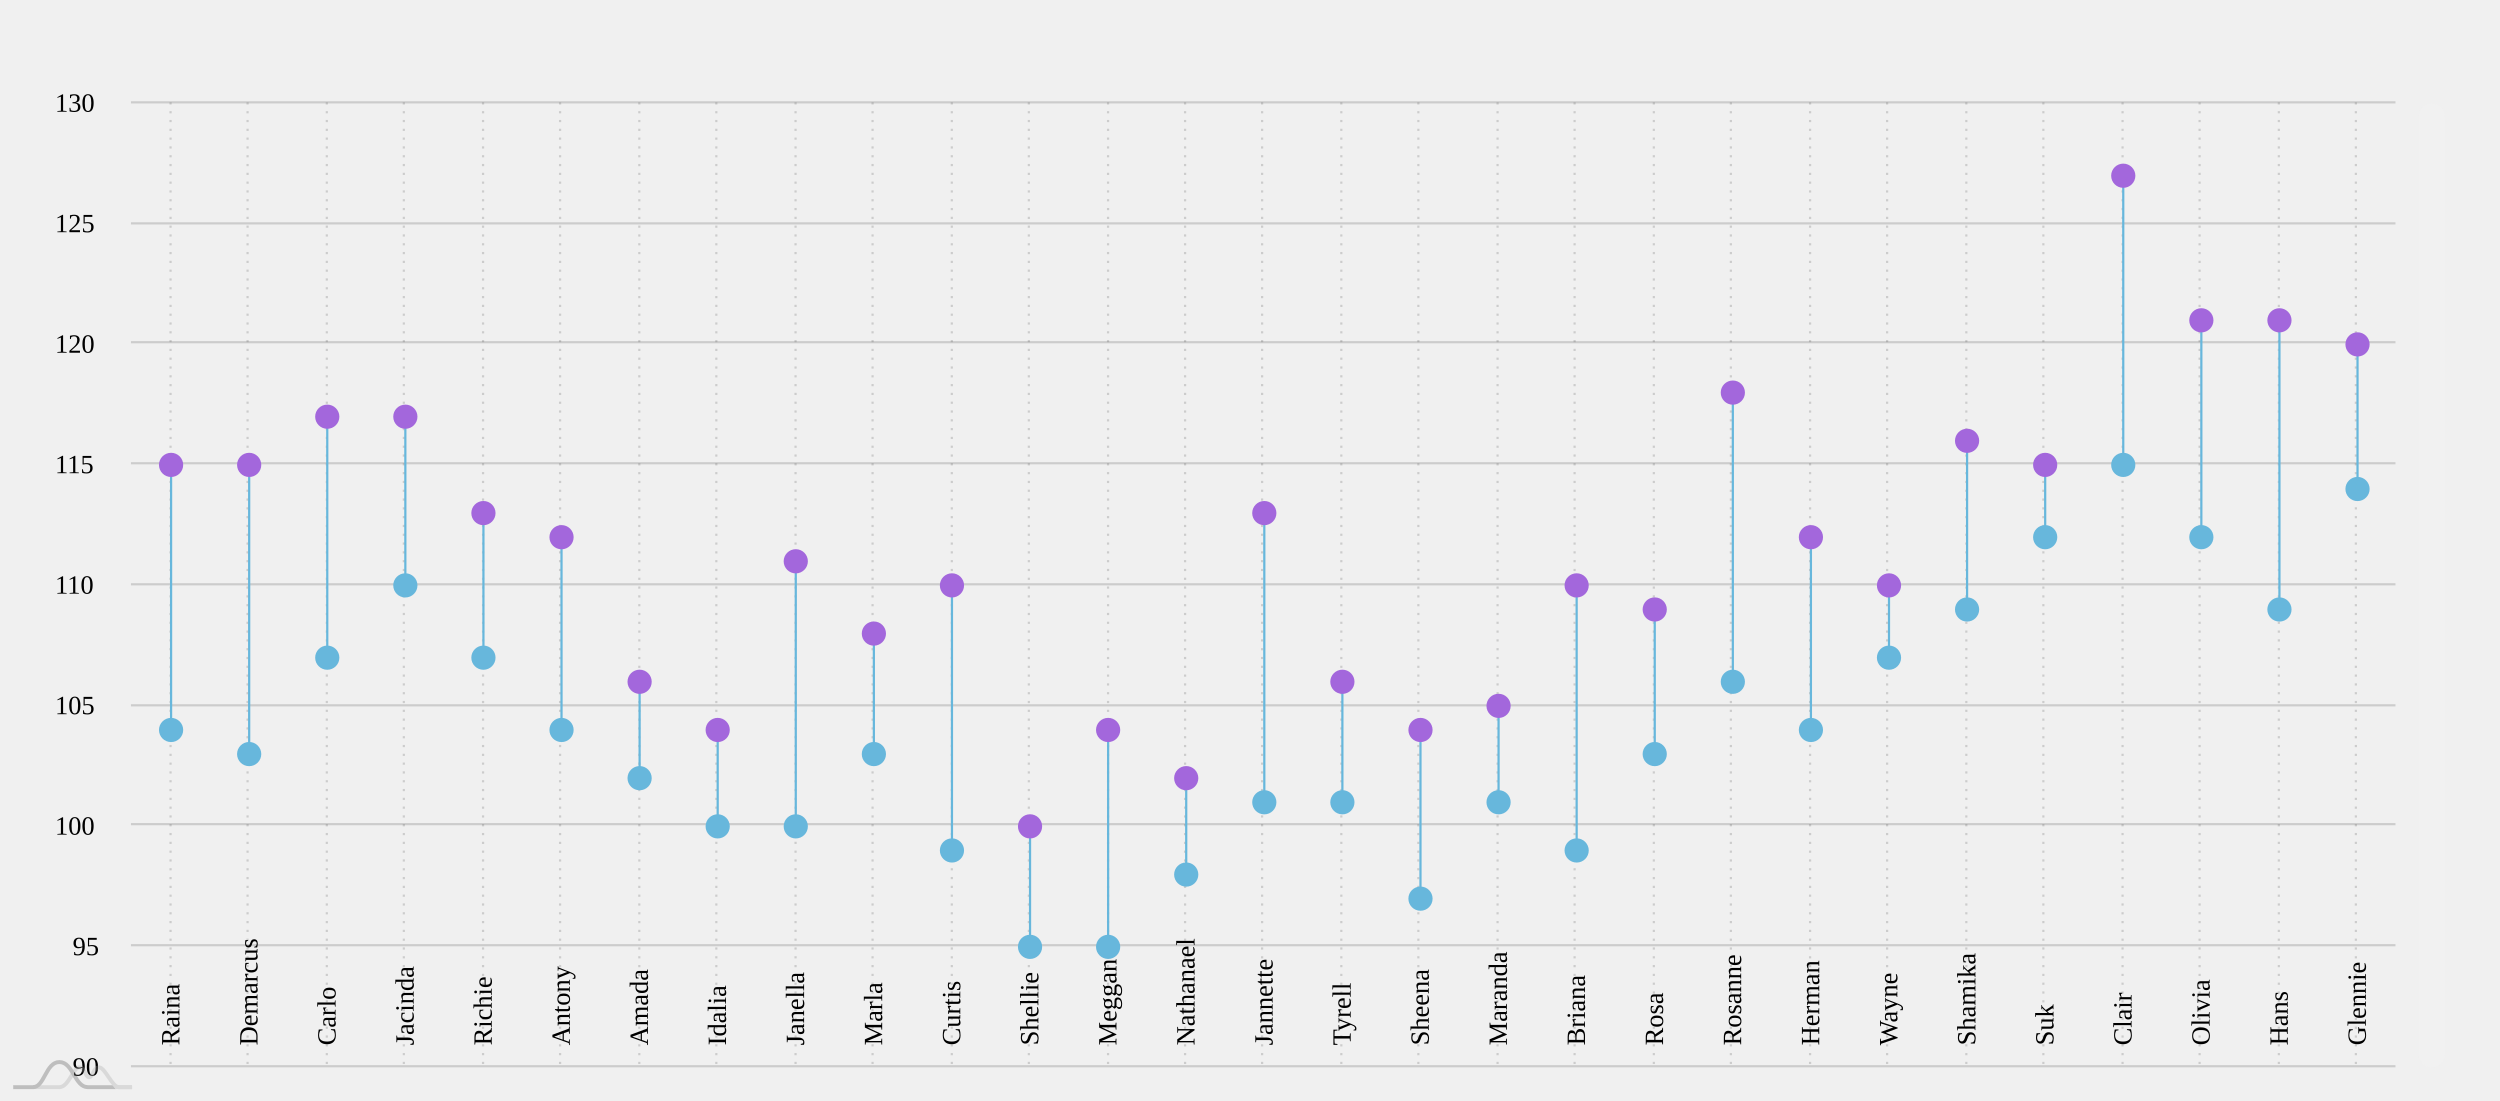
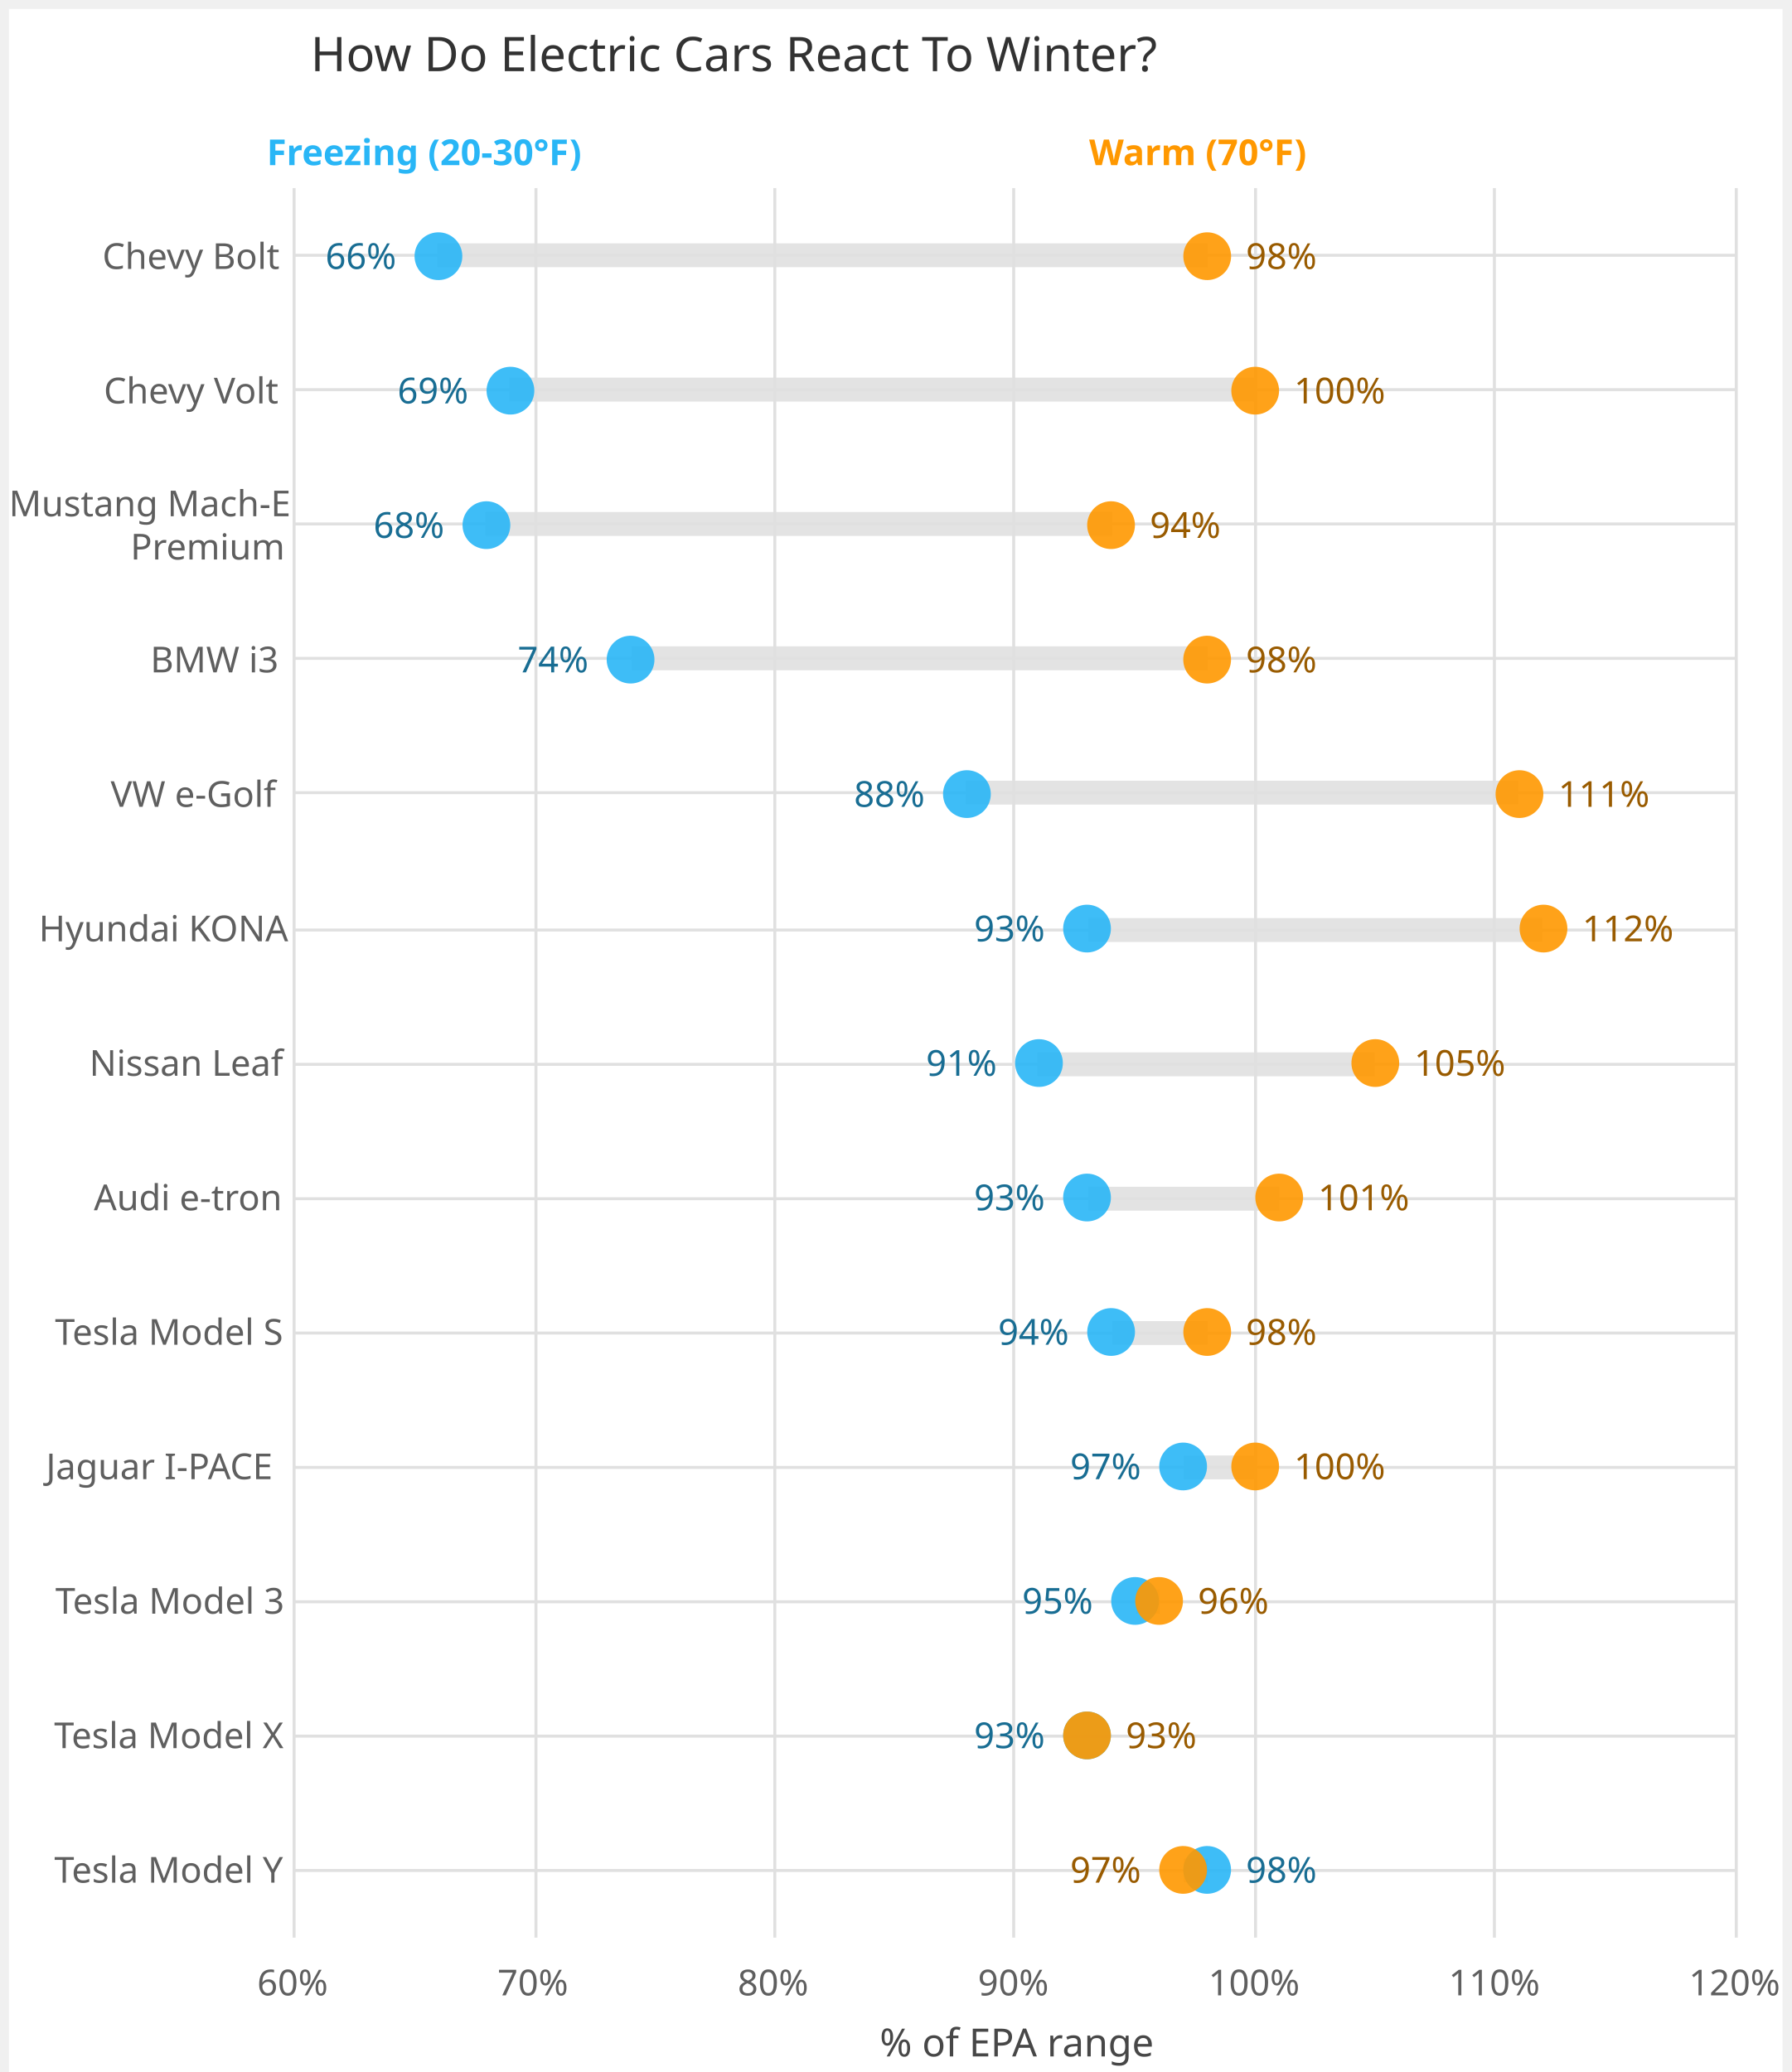
- <svg xmlns="http://www.w3.org/2000/svg" style="width:100%;height:100%;overflow:visible">
+ <svg xmlns="http://www.w3.org/2000/svg" text-rendering="geometricPrecision" font-family="tahoma, geneva, sans-serif" font-size="12" style="user-select:none">
+   <path fill="#FFF" d="M3 8V3h594v694H3v-5Z" />
+   <g transform="translate(3 3)" />
+   <path fill="none" d="m99 8 5-5h275v41H99v-5Z" />
+   <text transform="translate(104.05 8.5)" fill="#323232" font-size="16">
+     <tspan x="0" y="15.337" style="white-space:pre">How Do Electric Cars React To Winter?</tspan>
+   </text>
+   <g transform="translate(3 43.81)" />
+   <g transform="translate(3 43.81)" />
+   <g transform="translate(581.314 43.81)" />
+   <g clip-path="url(#a)" transform="translate(98.55 63.292)">
+     <rect x=".451" y="-.292" width="482" height="586" fill="rgba(0,0,0,0)" rx="0" ry="0" />
+     <path d="M.45 22.208h482m-482 45h482m-482 45h482m-482 45h482m-482 45h482m-482 46h482m-482 45h482m-482 45h482m-482 45h482m-482 45h482m-482 45h482m-482 45h482m-482 45h482M-.05-.292v586m81-586v586m80-586v586m80-586v586m81-586v586m80-586v586m81-586v586" fill="none" stroke="#E0E0E0" stroke-linejoin="round" />
+     <g />
+     <path d="M47.95 22.208h258" stroke="#E0E0E0" stroke-opacity=".9" fill="none" stroke-width="8" stroke-linejoin="round" display="block" />
+     <path d="M48.276 14.52a8 8 0 1 1-.407.011Z" fill="rgba(41,182,246,0.9)" fill-rule="evenodd" display="block" />
+     <path d="M305.75 14.52a8 8 0 1 1-.407.011Z" fill="rgba(255,152,0,0.9)" fill-rule="evenodd" display="block" />
+     <text transform="translate(10.455 15.28)" fill="rgba(24,109,147,1)" display="block">
+       <tspan x="0" y="11.503" style="white-space:pre">66%</tspan>
+     </text>
+     <text transform="translate(318.75 15.28)" fill="rgba(153,91,0,1)" display="block">
+       <tspan x="0" y="11.503" style="white-space:pre">98%</tspan>
+     </text>
+     <path d="M71.95 67.208h250" stroke="#E0E0E0" stroke-opacity=".9" fill="none" stroke-width="8" stroke-linejoin="round" display="block" />
+     <path d="M72.415 59.562a8 8 0 1 1-.408.01Z" fill="rgba(41,182,246,0.9)" fill-rule="evenodd" display="block" />
+     <path d="M321.843 59.562a8 8 0 1 1-.408.01Z" fill="rgba(255,152,0,0.9)" fill-rule="evenodd" display="block" />
+     <text transform="translate(34.593 60.32)" fill="rgba(24,109,147,1)" display="block">
+       <tspan x="0" y="11.503" style="white-space:pre">69%</tspan>
+     </text>
+     <text transform="translate(334.843 60.32)" fill="rgba(153,91,0,1)" display="block">
+       <tspan x="0" y="11.503" style="white-space:pre">100%</tspan>
+     </text>
+     <path d="M63.95 112.208h210" stroke="#E0E0E0" stroke-opacity=".9" fill="none" stroke-width="8" stroke-linejoin="round" display="block" />
+     <path d="M64.369 104.603a8 8 0 1 1-.408.01Z" fill="rgba(41,182,246,0.9)" fill-rule="evenodd" display="block" />
+     <path d="M273.566 104.603a8 8 0 1 1-.407.01Z" fill="rgba(255,152,0,0.9)" fill-rule="evenodd" display="block" />
+     <text transform="translate(26.547 105.362)" fill="rgba(24,109,147,1)" display="block">
+       <tspan x="0" y="11.503" style="white-space:pre">68%</tspan>
+     </text>
+     <text transform="translate(286.566 105.362)" fill="rgba(153,91,0,1)" display="block">
+       <tspan x="0" y="11.503" style="white-space:pre">94%</tspan>
+     </text>
+     <path d="M112.95 157.208h193" stroke="#E0E0E0" stroke-opacity=".9" fill="none" stroke-width="8" stroke-linejoin="round" display="block" />
+     <path d="M112.645 149.644a8 8 0 1 1-.408.01Z" fill="rgba(41,182,246,0.9)" fill-rule="evenodd" display="block" />
+     <path d="M305.75 149.644a8 8 0 1 1-.407.01Z" fill="rgba(255,152,0,0.9)" fill-rule="evenodd" display="block" />
+     <text transform="translate(74.824 150.403)" fill="rgba(24,109,147,1)" display="block">
+       <tspan x="0" y="11.503" style="white-space:pre">74%</tspan>
+     </text>
+     <text transform="translate(318.75 150.403)" fill="rgba(153,91,0,1)" display="block">
+       <tspan x="0" y="11.503" style="white-space:pre">98%</tspan>
+     </text>
+     <path d="M224.95 202.208h185" stroke="#E0E0E0" stroke-opacity=".9" fill="none" stroke-width="8" stroke-linejoin="round" display="block" />
+     <path d="M225.29 194.686a8 8 0 1 1-.408.01Z" fill="rgba(41,182,246,0.9)" fill-rule="evenodd" display="block" />
+     <path d="M410.35 194.686a8 8 0 1 1-.408.01Z" fill="rgba(255,152,0,0.9)" fill-rule="evenodd" display="block" />
+     <text transform="translate(187.469 195.445)" fill="rgba(24,109,147,1)" display="block">
+       <tspan x="0" y="11.503" style="white-space:pre">88%</tspan>
+     </text>
+     <text transform="translate(423.35 195.445)" fill="rgba(153,91,0,1)" display="block">
+       <tspan x="0" y="11.503" style="white-space:pre">111%</tspan>
+     </text>
+     <path d="M265.95 248.208h152" stroke="#E0E0E0" stroke-opacity=".9" fill="none" stroke-width="8" stroke-linejoin="round" display="block" />
+     <path d="M265.52 239.727a8 8 0 1 1-.407.01Z" fill="rgba(41,182,246,0.9)" fill-rule="evenodd" display="block" />
+     <path d="M418.396 239.727a8 8 0 1 1-.408.01Z" fill="rgba(255,152,0,0.9)" fill-rule="evenodd" display="block" />
+     <text transform="translate(227.7 240.486)" fill="rgba(24,109,147,1)" display="block">
+       <tspan x="0" y="11.503" style="white-space:pre">93%</tspan>
+     </text>
+     <text transform="translate(431.396 240.486)" fill="rgba(153,91,0,1)" display="block">
+       <tspan x="0" y="11.503" style="white-space:pre">112%</tspan>
+     </text>
+     <path d="M248.95 293.208h113" stroke="#E0E0E0" stroke-opacity=".9" fill="none" stroke-width="8" stroke-linejoin="round" display="block" />
+     <path d="M249.428 284.768a8 8 0 1 1-.408.01Z" fill="rgba(41,182,246,0.9)" fill-rule="evenodd" display="block" />
+     <path d="M362.073 284.768a8 8 0 1 1-.408.01Z" fill="rgba(255,152,0,0.9)" fill-rule="evenodd" display="block" />
+     <text transform="translate(211.607 285.527)" fill="rgba(24,109,147,1)" display="block">
+       <tspan x="0" y="11.503" style="white-space:pre">91%</tspan>
+     </text>
+     <text transform="translate(375.073 285.527)" fill="rgba(153,91,0,1)" display="block">
+       <tspan x="0" y="11.503" style="white-space:pre">105%</tspan>
+     </text>
+     <path d="M265.95 338.208h64" stroke="#E0E0E0" stroke-opacity=".9" fill="none" stroke-width="8" stroke-linejoin="round" display="block" />
+     <path d="M265.52 329.81a8 8 0 1 1-.407.01Z" fill="rgba(41,182,246,0.9)" fill-rule="evenodd" display="block" />
+     <path d="M329.889 329.81a8 8 0 1 1-.408.01Z" fill="rgba(255,152,0,0.9)" fill-rule="evenodd" display="block" />
+     <text transform="translate(227.7 330.568)" fill="rgba(24,109,147,1)" display="block">
+       <tspan x="0" y="11.503" style="white-space:pre">93%</tspan>
+     </text>
+     <text transform="translate(342.889 330.568)" fill="rgba(153,91,0,1)" display="block">
+       <tspan x="0" y="11.503" style="white-space:pre">101%</tspan>
+     </text>
+     <path d="M273.95 383.208h32" stroke="#E0E0E0" stroke-opacity=".9" fill="none" stroke-width="8" stroke-linejoin="round" display="block" />
+     <path d="M273.566 374.85a8 8 0 1 1-.407.011Z" fill="rgba(41,182,246,0.9)" fill-rule="evenodd" display="block" />
+     <path d="M305.75 374.85a8 8 0 1 1-.407.011Z" fill="rgba(255,152,0,0.9)" fill-rule="evenodd" display="block" />
+     <text transform="translate(235.745 375.61)" fill="rgba(24,109,147,1)" display="block">
+       <tspan x="0" y="11.503" style="white-space:pre">94%</tspan>
+     </text>
+     <text transform="translate(318.75 375.61)" fill="rgba(153,91,0,1)" display="block">
+       <tspan x="0" y="11.503" style="white-space:pre">98%</tspan>
+     </text>
+     <path d="M297.95 428.208h24" stroke="#E0E0E0" stroke-opacity=".9" fill="none" stroke-width="8" stroke-linejoin="round" display="block" />
+     <path d="M297.705 419.892a8 8 0 1 1-.408.01Z" fill="rgba(41,182,246,0.9)" fill-rule="evenodd" display="block" />
+     <path d="M321.843 419.892a8 8 0 1 1-.408.01Z" fill="rgba(255,152,0,0.9)" fill-rule="evenodd" display="block" />
+     <text transform="translate(259.883 420.651)" fill="rgba(24,109,147,1)" display="block">
+       <tspan x="0" y="11.503" style="white-space:pre">97%</tspan>
+     </text>
+     <text transform="translate(334.843 420.651)" fill="rgba(153,91,0,1)" display="block">
+       <tspan x="0" y="11.503" style="white-space:pre">100%</tspan>
+     </text>
+     <path d="M281.95 473.208h8" stroke="#E0E0E0" stroke-opacity=".9" fill="none" stroke-width="8" stroke-linejoin="round" display="block" />
+     <path d="M281.613 464.933a8 8 0 1 1-.408.01Z" fill="rgba(41,182,246,0.9)" fill-rule="evenodd" display="block" />
+     <path d="M289.659 464.933a8 8 0 1 1-.408.01Z" fill="rgba(255,152,0,0.9)" fill-rule="evenodd" display="block" />
+     <text transform="translate(243.791 465.692)" fill="rgba(24,109,147,1)" display="block">
+       <tspan x="0" y="11.503" style="white-space:pre">95%</tspan>
+     </text>
+     <text transform="translate(302.659 465.692)" fill="rgba(153,91,0,1)" display="block">
+       <tspan x="0" y="11.503" style="white-space:pre">96%</tspan>
+     </text>
+     <path d="M265.52 509.975a8 8 0 1 1-.407.01Z" fill="rgba(41,182,246,0.9)" fill-rule="evenodd" display="block" />
+     <path d="M265.52 509.975a8 8 0 1 1-.407.01Z" fill="rgba(255,152,0,0.9)" fill-rule="evenodd" display="block" />
+     <text transform="translate(227.7 510.734)" fill="rgba(24,109,147,1)" display="block">
+       <tspan x="0" y="11.503" style="white-space:pre">93%</tspan>
+     </text>
+     <text transform="translate(278.52 510.734)" fill="rgba(153,91,0,1)" display="block">
+       <tspan x="0" y="11.503" style="white-space:pre">93%</tspan>
+     </text>
+     <path d="M305.95 563.208h-8" stroke="#E0E0E0" stroke-opacity=".9" fill="none" stroke-width="8" stroke-linejoin="round" display="block" />
+     <path d="M305.75 555.016a8 8 0 1 1-.407.01Z" fill="rgba(41,182,246,0.9)" fill-rule="evenodd" display="block" />
+     <path d="M297.705 555.016a8 8 0 1 1-.408.01Z" fill="rgba(255,152,0,0.9)" fill-rule="evenodd" display="block" />
+     <text transform="translate(318.75 555.775)" fill="rgba(24,109,147,1)" display="block">
+       <tspan x="0" y="11.503" style="white-space:pre">98%</tspan>
+     </text>
+     <text transform="translate(259.883 555.775)" fill="rgba(153,91,0,1)" display="block">
+       <tspan x="0" y="11.503" style="white-space:pre">97%</tspan>
+     </text>
+     <g />
+     <g />
+     <g />
+     <g />
+     <g />
+     <g />
+     <g />
+     <g />
+     <g />
+     <g />
+     <g />
+     <g />
+     <g />
+     <g />
+   </g>
+   <g transform="translate(98.55 63.292)" />
+   <g transform="translate(98.55 63.292)" />
+   <path fill="none" d="M98 62h484v588H98Z" />
+   <g transform="translate(3 648.829)" />
+   <g transform="translate(581.314 648.829)" />
+   <g transform="translate(98.55 43.81)" />
+   <path fill="transparent" d="M89 49v-5h115v14H89v-5Z" />
+   <text transform="translate(89.347 43.81)" cursor="default" fill="#29B6F6" font-weight="bold">
+     <tspan x="0" y="11.503" style="white-space:pre">Freezing (20-30°F)</tspan>
+   </text>
+   <path fill="transparent" d="M365.001 49v-5h79v14h-79v-5Z" />
+   <text transform="translate(364.765 43.81)" cursor="default" fill="#FF9800" font-weight="bold">
+     <tspan x="0" y="11.503" style="white-space:pre">Warm (70°F)</tspan>
+   </text>
+   <path fill="none" d="M99 63h482m-434-5v5m257-5v5" />
+   <g transform="translate(98.55 43.81)" />
+   <g transform="rotate(-89.9 33.201 30.143)" />
+   <path fill="none" d="M99 63v586" />
+   <path fill="transparent" d="M31 81.001v-5h63v20H31v-5Z" />
+   <text transform="translate(34.284 78.572)" cursor="default" fill="#5f5f5f">
+     <tspan x="0" y="11.503" style="white-space:pre">Chevy Bolt</tspan>
+   </text>
+   <path fill="transparent" d="M32 125.999v-5h62v20H32v-5Z" />
+   <text transform="translate(34.747 123.612)" cursor="default" fill="#5f5f5f">
+     <tspan x="0" y="11.503" style="white-space:pre">Chevy Volt</tspan>
+   </text>
+   <path fill="transparent" d="M0 162.999v-5h94v35H0v-5Z" />
+   <text transform="translate(3 161.412)" cursor="default" fill="#5f5f5f">
+     <tspan x="0" y="11.503" style="white-space:pre">Mustang Mach-E </tspan>
+     <tspan x="40.701" y="25.985" style="white-space:pre">Premium</tspan>
+   </text>
+   <path fill="transparent" d="M47 216v-5h47v20H47v-5Z" />
+   <text transform="translate(50.364 213.695)" cursor="default" fill="#5f5f5f">
+     <tspan x="0" y="11.503" style="white-space:pre">BMW i3</tspan>
+   </text>
+   <path fill="transparent" d="M34 261v-5h60v20H34v-5Z" />
+   <text transform="translate(37.052 258.737)" cursor="default" fill="#5f5f5f">
+     <tspan x="0" y="11.503" style="white-space:pre">VW e-Golf</tspan>
+   </text>
+   <path fill="transparent" d="M10.001 306v-5h84v20h-84v-5Z" />
+   <text transform="translate(13.013 303.778)" cursor="default" fill="#5f5f5f">
+     <tspan x="0" y="11.503" style="white-space:pre">Hyundai KONA</tspan>
+   </text>
+   <path fill="transparent" d="M27 350.999v-5h67v20H27v-5Z" />
+   <text transform="translate(29.933 348.819)" cursor="default" fill="#5f5f5f">
+     <tspan x="0" y="11.503" style="white-space:pre">Nissan Leaf</tspan>
+   </text>
+   <path fill="transparent" d="M28 396v-5h66v20H28v-5Z" />
+   <text transform="translate(31.433 393.86)" cursor="default" fill="#5f5f5f">
+     <tspan x="0" y="11.503" style="white-space:pre">Audi e-tron</tspan>
+   </text>
+   <path fill="transparent" d="M15 441v-5h79v20H15v-5Z" />
+   <text transform="translate(18.41 438.902)" cursor="default" fill="#5f5f5f">
+     <tspan x="0" y="11.503" style="white-space:pre">Tesla Model S</tspan>
+   </text>
+   <path fill="transparent" d="M12 486v-5h82v20H12v-5Z" />
+   <text transform="translate(15.41 483.943)" cursor="default" fill="#5f5f5f">
+     <tspan x="0" y="11.503" style="white-space:pre">Jaguar I-PACE</tspan>
+   </text>
+   <path fill="transparent" d="M16 531v-5h78v20H16v-5Z" />
+   <text transform="translate(18.546 528.984)" cursor="default" fill="#5f5f5f">
+     <tspan x="0" y="11.503" style="white-space:pre">Tesla Model 3</tspan>
+   </text>
+   <path fill="transparent" d="M15 576v-5h79v21H15v-5Z" />
+   <text transform="translate(18.13 574.026)" cursor="default" fill="#5f5f5f">
+     <tspan x="0" y="11.503" style="white-space:pre">Tesla Model X</tspan>
+   </text>
+   <path fill="transparent" d="M15 621v-5h79v21H15v-5Z" />
+   <text transform="translate(18.182 619.067)" cursor="default" fill="#5f5f5f">
+     <tspan x="0" y="11.503" style="white-space:pre">Tesla Model Y</tspan>
+   </text>
+   <path fill="none" d="M99 63h-5m5 45h-5m5 0h-5m5 45h-5m5 0h-5m5 45h-5m5 0h-5m5 45h-5m5 0h-5m5 45h-5m5 0h-5m5 46h-5m5 0h-5m5 45h-5m5 0h-5m5 45h-5m5 0h-5m5 45h-5m5 0h-5m5 45h-5m5 0h-5m5 45h-5m5 0h-5m5 45h-5m5 0h-5m5 45h-5" />
+   <g transform="translate(581.314 63.292)" />
+   <path fill="transparent" d="M83.001 659v-5h31v20h-31v-5Z" />
+   <text transform="translate(86.14 656.829)" cursor="default" fill="#5f5f5f">
+     <tspan x="0" y="11.503" style="white-space:pre">60%</tspan>
+   </text>
+   <path fill="transparent" d="M164 659v-5h30v20h-30v-5Z" />
+   <text transform="translate(166.6 656.829)" cursor="default" fill="#5f5f5f">
+     <tspan x="0" y="11.503" style="white-space:pre">70%</tspan>
+   </text>
+   <path fill="transparent" d="M244 659v-5h31v20h-31v-5Z" />
+   <text transform="translate(247.06 656.829)" cursor="default" fill="#5f5f5f">
+     <tspan x="0" y="11.503" style="white-space:pre">80%</tspan>
+   </text>
+   <path fill="transparent" d="M325.002 659v-5h30v20h-30v-5Z" />
+   <text transform="translate(327.522 656.829)" cursor="default" fill="#5f5f5f">
+     <tspan x="0" y="11.503" style="white-space:pre">90%</tspan>
+   </text>
+   <path fill="transparent" d="M402.001 659v-5h37v20h-37v-5Z" />
+   <text transform="translate(404.707 656.829)" cursor="default" fill="#5f5f5f">
+     <tspan x="0" y="11.503" style="white-space:pre">100%</tspan>
+   </text>
+   <path fill="transparent" d="M482 659v-5h38v20h-38v-5Z" />
+   <text transform="translate(485.167 656.829)" cursor="default" fill="#5f5f5f">
+     <tspan x="0" y="11.503" style="white-space:pre">110%</tspan>
+   </text>
+   <path fill="transparent" d="M563 659v-5h37v20h-37v-5Z" />
+   <text transform="translate(565.628 656.829)" cursor="default" fill="#5f5f5f">
+     <tspan x="0" y="11.503" style="white-space:pre">120%</tspan>
+   </text>
+   <path fill="none" d="M99 649h482m-482 5v-5m80 5v-5m80 5v-5m81 5v-5m80 5v-5m81 5v-5m80 5v-5" />
+   <g transform="translate(98.55 648.829)" />
+   <g fill="#474747" font-size="13" transform="translate(103.55 676.311)">
+     <rect x="236.451" y="-.311" fill="transparent" rx="0" ry="0" />
+     <text transform="translate(191.082)">
+       <tspan x="0" y="12.462" style="white-space:pre">% of EPA range</tspan>
+     </text>
+   </g>
+   <g transform="translate(581.314 43.81)" />
+   <g transform="translate(3 697)" />
+   <g transform="translate(3 3)" />
+   <g />
+   <g />
  <defs>
    <clipPath id="a">
-       <path d="M0 0h1136v500H0z" />
+       <path fill="none" d="M-.55-1.292h484v588h-484Z" />
    </clipPath>
-     <clipPath id="b">
-       <path d="M0 0h1029v438H0z" />
-     </clipPath>
-     <clipPath id="c">
-       <path d="M0 0h1029v438H0z" />
-     </clipPath>
-     <linearGradient id="e" x1="1%" x2="99%" y1="59%" y2="41%">
-       <stop stop-color="#474758" offset="0" />
-       <stop stop-color="#474758" offset=".75" />
-       <stop stop-color="#3cabff" offset=".755" />
-     </linearGradient>
-     <filter id="d" filterUnits="objectBoundingBox" width="120%" height="120%" x="-10%" y="-10%">
-       <feColorMatrix type="saturate" values="0" />
-     </filter>
  </defs>
-   <path fill="none" d="M0 0h1136v500H0z" />
-   <g clip-path="url(&quot;#a&quot;)" aria-label="Chart">
-     <g style="touch-action:none;user-select:none;-webkit-user-drag:none">
-       <path fill="none" d="M60 47h1029v438H60z" />
-       <path d="M59.5 484.5h1029m-1029-55h1029m-1029-55h1029m-1029-54h1029m-1029-55h1029m-1029-55h1029m-1029-55h1029m-1029-54h1029m-1029-55h1029" stroke="#000" stroke-opacity=".15" fill="none" />
-       <path d="M77.5 46.5v438m35-438v438m36-438v438m35-438v438m36-438v438m35-438v438m36-438v438m35-438v438m36-438v438m35-438v438m36-438v438m35-438v438m36-438v438m35-438v438m35-438v438m36-438v438m35-438v438m36-438v438m35-438v438m36-438v438m35-438v438m36-438v438m35-438v438m36-438v438m35-438v438m36-438v438m35-438v438m36-438v438m35-438v438" stroke="#000" stroke-opacity=".15" fill="none" stroke-dasharray="1,3" />
-       <g fill-opacity="0" stroke="#67b7dc" aria-label="Series">
-         <g clip-path="url(&quot;#b&quot;)" transform="translate(60 47)">
-           <path d="M17.735 164.25h.01V284.7h-.01zm35.485 0h.01v131.4h-.01zm35.485-21.9h.01v109.5h-.01zm35.48 0h.01V219h-.01zm35.48 43.8h.01v65.7h-.01zm35.485 10.95h.01v87.6h-.01zm35.485 65.7h.01v43.8h-.01zm35.48 21.9h.01v43.8h-.01zm35.48-76.65h.01V328.5h-.01zm35.485 32.85h.01v54.75h-.01zm35.485-21.9h.01v120.45h-.01zm35.48 109.5h.01v54.75h-.01zm35.485-43.8h.01v98.55h-.01zm35.485 21.9h.01v43.8h-.01zm35.48-120.45h.01v131.4h-.01zm35.48 76.65h.01v54.75h-.01zm35.485 21.9h.01v76.65h-.01zm35.485-10.95h.01v43.8h-.01zm35.48-54.75h.01v120.45h-.01zm35.485 10.95h.01v65.7h-.01zm35.485-98.55h.01v131.4h-.01zm35.48 65.7h.01v87.6h-.01zm35.48 21.9h.01v32.85h-.01zm35.485-65.7h.01v76.65h-.01zm35.485 10.95h.01v32.85h-.01zm35.48-131.4h.01v131.4h-.01zm35.48 65.7h.01v98.55h-.01zm35.485 0h.01v131.4h-.01zm35.485 10.95h.01v65.7h-.01z" fill="none" />
-         </g>
-         <g transform="translate(60 47)" />
-       </g>
-       <g clip-path="url(&quot;#c&quot;)" transform="translate(60 47)">
-         <g fill="#67b7dc" stroke="#67b7dc">
-           <circle r="5" transform="translate(17.74 284.7)" />
-           <circle r="5" transform="translate(17.74 164.25)" fill="#a367dc" stroke="#a367dc" />
-           <circle r="5" transform="translate(53.22 295.65)" />
-           <circle r="5" transform="translate(53.22 164.25)" fill="#a367dc" stroke="#a367dc" />
-           <circle r="5" transform="translate(88.71 251.85)" />
-           <circle r="5" transform="translate(88.71 142.35)" fill="#a367dc" stroke="#a367dc" />
-           <circle r="5" transform="translate(124.19 219)" />
-           <circle r="5" transform="translate(124.19 142.35)" fill="#a367dc" stroke="#a367dc" />
-           <circle r="5" transform="translate(159.67 251.85)" />
-           <circle r="5" transform="translate(159.67 186.15)" fill="#a367dc" stroke="#a367dc" />
-           <circle r="5" transform="translate(195.16 284.7)" />
-           <circle r="5" transform="translate(195.16 197.1)" fill="#a367dc" stroke="#a367dc" />
-           <circle r="5" transform="translate(230.64 306.6)" />
-           <circle r="5" transform="translate(230.64 262.8)" fill="#a367dc" stroke="#a367dc" />
-           <circle r="5" transform="translate(266.12 328.5)" />
-           <circle r="5" transform="translate(266.12 284.7)" fill="#a367dc" stroke="#a367dc" />
-           <circle r="5" transform="translate(301.6 328.5)" />
-           <circle r="5" transform="translate(301.6 208.05)" fill="#a367dc" stroke="#a367dc" />
-           <circle r="5" transform="translate(337.09 295.65)" />
-           <circle r="5" transform="translate(337.09 240.9)" fill="#a367dc" stroke="#a367dc" />
-           <circle r="5" transform="translate(372.57 339.45)" />
-           <circle r="5" transform="translate(372.57 219)" fill="#a367dc" stroke="#a367dc" />
-           <circle r="5" transform="translate(408.05 383.25)" />
-           <circle r="5" transform="translate(408.05 328.5)" fill="#a367dc" stroke="#a367dc" />
-           <circle r="5" transform="translate(443.53 383.25)" />
-           <circle r="5" transform="translate(443.53 284.7)" fill="#a367dc" stroke="#a367dc" />
-           <circle r="5" transform="translate(479.02 350.4)" />
-           <circle r="5" transform="translate(479.02 306.6)" fill="#a367dc" stroke="#a367dc" />
-           <circle r="5" transform="translate(514.5 317.55)" />
-           <circle r="5" transform="translate(514.5 186.15)" fill="#a367dc" stroke="#a367dc" />
-           <circle r="5" transform="translate(549.98 317.55)" />
-           <circle r="5" transform="translate(549.98 262.8)" fill="#a367dc" stroke="#a367dc" />
-           <circle r="5" transform="translate(585.47 361.35)" />
-           <circle r="5" transform="translate(585.47 284.7)" fill="#a367dc" stroke="#a367dc" />
-           <circle r="5" transform="translate(620.95 317.55)" />
-           <circle r="5" transform="translate(620.95 273.75)" fill="#a367dc" stroke="#a367dc" />
-           <circle r="5" transform="translate(656.43 339.45)" />
-           <circle r="5" transform="translate(656.43 219)" fill="#a367dc" stroke="#a367dc" />
-           <circle r="5" transform="translate(691.91 295.65)" />
-           <circle r="5" transform="translate(691.91 229.95)" fill="#a367dc" stroke="#a367dc" />
-           <circle r="5" transform="translate(727.4 262.8)" />
-           <circle r="5" transform="translate(727.4 131.4)" fill="#a367dc" stroke="#a367dc" />
-           <circle r="5" transform="translate(762.88 284.7)" />
-           <circle r="5" transform="translate(762.88 197.1)" fill="#a367dc" stroke="#a367dc" />
-           <circle r="5" transform="translate(798.36 251.85)" />
-           <circle r="5" transform="translate(798.36 219)" fill="#a367dc" stroke="#a367dc" />
-           <circle r="5" transform="translate(833.84 229.95)" />
-           <circle r="5" transform="translate(833.84 153.3)" fill="#a367dc" stroke="#a367dc" />
-           <circle r="5" transform="translate(869.33 197.1)" />
-           <circle r="5" transform="translate(869.33 164.25)" fill="#a367dc" stroke="#a367dc" />
-           <circle r="5" transform="translate(904.81 164.25)" />
-           <circle r="5" transform="translate(904.81 32.85)" fill="#a367dc" stroke="#a367dc" />
-           <circle r="5" transform="translate(940.29 197.1)" />
-           <circle r="5" transform="translate(940.29 98.55)" fill="#a367dc" stroke="#a367dc" />
-           <circle r="5" transform="translate(975.78 229.95)" />
-           <circle r="5" transform="translate(975.78 98.55)" fill="#a367dc" stroke="#a367dc" />
-           <circle r="5" transform="translate(1011.26 175.2)" />
-           <circle r="5" transform="translate(1011.26 109.5)" fill="#a367dc" stroke="#a367dc" />
-         </g>
-       </g>
-       <g transform="translate(60 47)" />
-       <g transform="translate(60 47)" />
-       <g transform="translate(60 47)" />
-       <g transform="translate(60 47)" />
-     </g>
-     <g aria-hidden="true">
-       <g transform="rotate(-90 140.5 125.5)" />
-       <text y="17.5" dy="-4.725" transform="translate(33 476)" style="user-select:none">
-         <tspan>90</tspan>
-       </text>
-       <text y="17.5" dy="-4.725" transform="translate(33 421.25)" style="user-select:none">
-         <tspan>95</tspan>
-       </text>
-       <text y="17.5" dy="-4.725" transform="translate(25 366.5)" style="user-select:none">
-         <tspan>100</tspan>
-       </text>
-       <text y="17.5" dy="-4.725" transform="translate(25 311.75)" style="user-select:none">
-         <tspan>105</tspan>
-       </text>
-       <text y="17.5" dy="-4.725" transform="translate(25 257)" style="user-select:none">
-         <tspan>110</tspan>
-       </text>
-       <text y="17.5" dy="-4.725" transform="translate(25 202.25)" style="user-select:none">
-         <tspan>115</tspan>
-       </text>
-       <text y="17.5" dy="-4.725" transform="translate(25 147.5)" style="user-select:none">
-         <tspan>120</tspan>
-       </text>
-       <text y="17.5" dy="-4.725" transform="translate(25 92.75)" style="user-select:none">
-         <tspan>125</tspan>
-       </text>
-       <text y="17.5" dy="-4.725" transform="translate(25 38)" style="user-select:none">
-         <tspan>130</tspan>
-       </text>
-       <path d="M-.5-.5v438" transform="translate(60 47)" fill="none" style="pointer-events:none" />
-     </g>
-     <g aria-valuemin="0" aria-valuemax="100" aria-valuenow="0" aria-valuetext="From 90 to 130" aria-labelledby="id-178-title" aria-orientation="vertical" aria-controls="id-22">
-       <path d="M1105 47a6 6 0 0 1 6 6v426a6 6 0 0 1-6 6 6 6 0 0 1-6-6V53a6 6 0 0 1 6-6" fill="#f3f3f3" fill-opacity=".5" />
-       <g tabindex="0" aria-valuemin="0" aria-valuemax="100" aria-live="polite" aria-labelledby="id-192-title" aria-valuenow="0" aria-valuetext="From 90 to 130" aria-describedby="id-192-description" transform="translate(1105 47)" style="touch-action:none;user-select:none;-webkit-user-drag:none;cursor:-webkit-grab">
-         <g style="pointer-events:none" transform="translate(0 219)" />
-       </g>
-     </g>
-     <g aria-hidden="true">
-       <path d="M-.5-.5h1029" transform="translate(60 485)" fill="none" style="pointer-events:none" />
-       <text y="17.5" dy="-4.725" transform="rotate(-90 271.87 203.13)" style="user-select:none">
-         <tspan>Raina</tspan>
-       </text>
-       <text y="17.5" dy="-4.725" transform="rotate(-90 289.613 185.387)" style="user-select:none">
-         <tspan>Demarcus</tspan>
-       </text>
-       <text y="17.5" dy="-4.725" transform="rotate(-90 307.355 167.645)" style="user-select:none">
-         <tspan>Carlo</tspan>
-       </text>
-       <text y="17.5" dy="-4.725" transform="rotate(-90 325.095 149.905)" style="user-select:none">
-         <tspan>Jacinda</tspan>
-       </text>
-       <text y="17.5" dy="-4.725" transform="rotate(-90 342.835 132.165)" style="user-select:none">
-         <tspan>Richie</tspan>
-       </text>
-       <text y="17.5" dy="-4.725" transform="rotate(-90 360.578 114.422)" style="user-select:none">
-         <tspan>Antony</tspan>
-       </text>
-       <text y="17.5" dy="-4.725" transform="rotate(-90 378.32 96.68)" style="user-select:none">
-         <tspan>Amada</tspan>
-       </text>
-       <text y="17.5" dy="-4.725" transform="rotate(-90 396.06 78.94)" style="user-select:none">
-         <tspan>Idalia</tspan>
-       </text>
-       <text y="17.5" dy="-4.725" transform="rotate(-90 413.8 61.2)" style="user-select:none">
-         <tspan>Janella</tspan>
-       </text>
-       <text y="17.5" dy="-4.725" transform="rotate(-90 431.543 43.458)" style="user-select:none">
-         <tspan>Marla</tspan>
-       </text>
-       <text y="17.5" dy="-4.725" transform="rotate(-90 449.285 25.715)" style="user-select:none">
-         <tspan>Curtis</tspan>
-       </text>
-       <text y="17.5" dy="-4.725" transform="rotate(-90 467.025 7.975)" style="user-select:none">
-         <tspan>Shellie</tspan>
-       </text>
-       <text y="17.5" dy="-4.725" transform="rotate(-90 484.768 -9.768)" style="user-select:none">
-         <tspan>Meggan</tspan>
-       </text>
-       <text y="17.5" dy="-4.725" transform="rotate(-90 502.51 -27.51)" style="user-select:none">
-         <tspan>Nathanael</tspan>
-       </text>
-       <text y="17.5" dy="-4.725" transform="rotate(-90 520.25 -45.25)" style="user-select:none">
-         <tspan>Jannette</tspan>
-       </text>
-       <text y="17.5" dy="-4.725" transform="rotate(-90 537.99 -62.99)" style="user-select:none">
-         <tspan>Tyrell</tspan>
-       </text>
-       <text y="17.5" dy="-4.725" transform="rotate(-90 555.733 -80.733)" style="user-select:none">
-         <tspan>Sheena</tspan>
-       </text>
-       <text y="17.5" dy="-4.725" transform="rotate(-90 573.475 -98.475)" style="user-select:none">
-         <tspan>Maranda</tspan>
-       </text>
-       <text y="17.5" dy="-4.725" transform="matrix(0 -1 1 0 707.43 475)" style="user-select:none">
-         <tspan>Briana</tspan>
-       </text>
-       <text y="17.5" dy="-4.725" transform="rotate(-90 608.957 -133.957)" style="user-select:none">
-         <tspan>Rosa</tspan>
-       </text>
-       <text y="17.5" dy="-4.725" transform="rotate(-90 626.7 -151.7)" style="user-select:none">
-         <tspan>Rosanne</tspan>
-       </text>
-       <text y="17.5" dy="-4.725" transform="rotate(-90 644.44 -169.44)" style="user-select:none">
-         <tspan>Herman</tspan>
-       </text>
-       <text y="17.5" dy="-4.725" transform="rotate(-90 662.18 -187.18)" style="user-select:none">
-         <tspan>Wayne</tspan>
-       </text>
-       <text y="17.5" dy="-4.725" transform="rotate(-90 679.923 -204.923)" style="user-select:none">
-         <tspan>Shamika</tspan>
-       </text>
-       <text y="17.5" dy="-4.725" transform="matrix(0 -1 1 0 920.33 475)" style="user-select:none">
-         <tspan>Suk</tspan>
-       </text>
-       <text y="17.5" dy="-4.725" transform="matrix(0 -1 1 0 955.81 475)" style="user-select:none">
-         <tspan>Clair</tspan>
-       </text>
-       <text y="17.5" dy="-4.725" transform="matrix(0 -1 1 0 991.29 475)" style="user-select:none">
-         <tspan>Olivia</tspan>
-       </text>
-       <text y="17.5" dy="-4.725" transform="rotate(-90 750.888 -275.888)" style="user-select:none">
-         <tspan>Hans</tspan>
-       </text>
-       <text y="17.5" dy="-4.725" transform="rotate(-90 768.63 -293.63)" style="user-select:none">
-         <tspan>Glennie</tspan>
-       </text>
-       <g transform="translate(574.5 485)" />
-     </g>
-   </g>
-   <g opacity=".3" aria-labelledby="id-66-title" filter="url(&quot;#d&quot;)" style="cursor:pointer" transform="translate(0 479)">
-     <g fill="none" stroke-width="1.8">
-       <path d="M15 15h12c4.2 0 6.3-9 9-9s2.7 4.5 4.5 4.5S42.3 6 45 6s6 9 9 9h6" stroke="#3cabff" />
-       <path d="M6 15h9c5.25 0 5.775-11.4 12-11.4S33.9 15 39.9 15H60" stroke="url(&quot;#e&quot;)" />
-     </g>
-   </g>
</svg>
